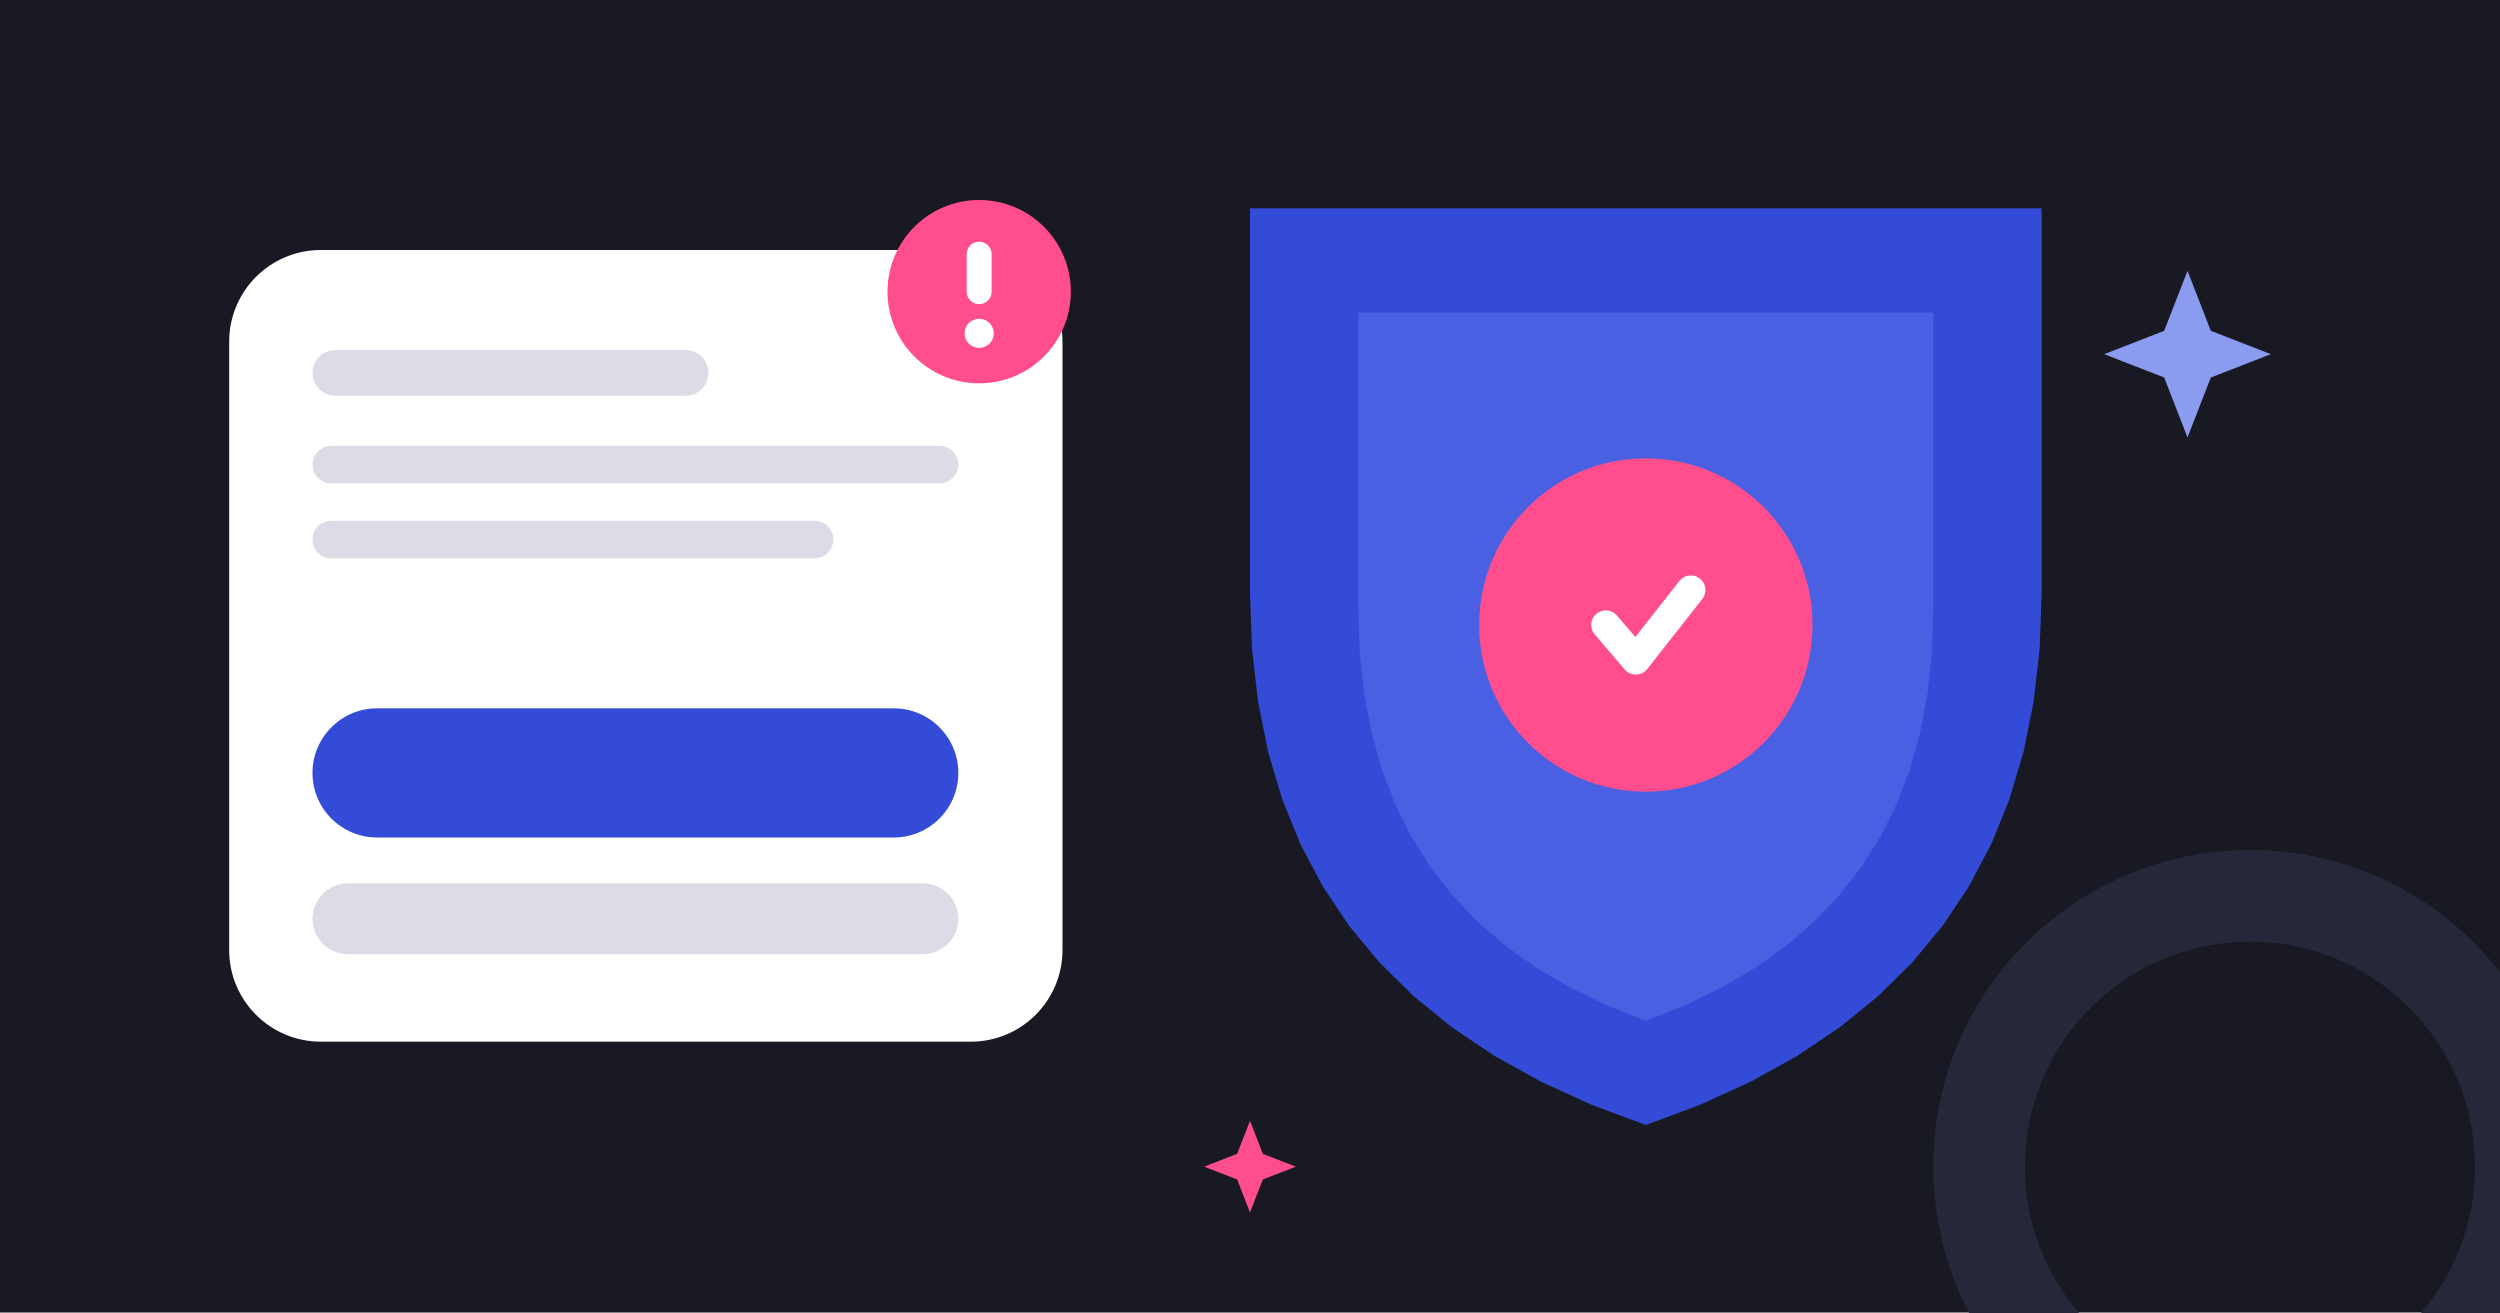
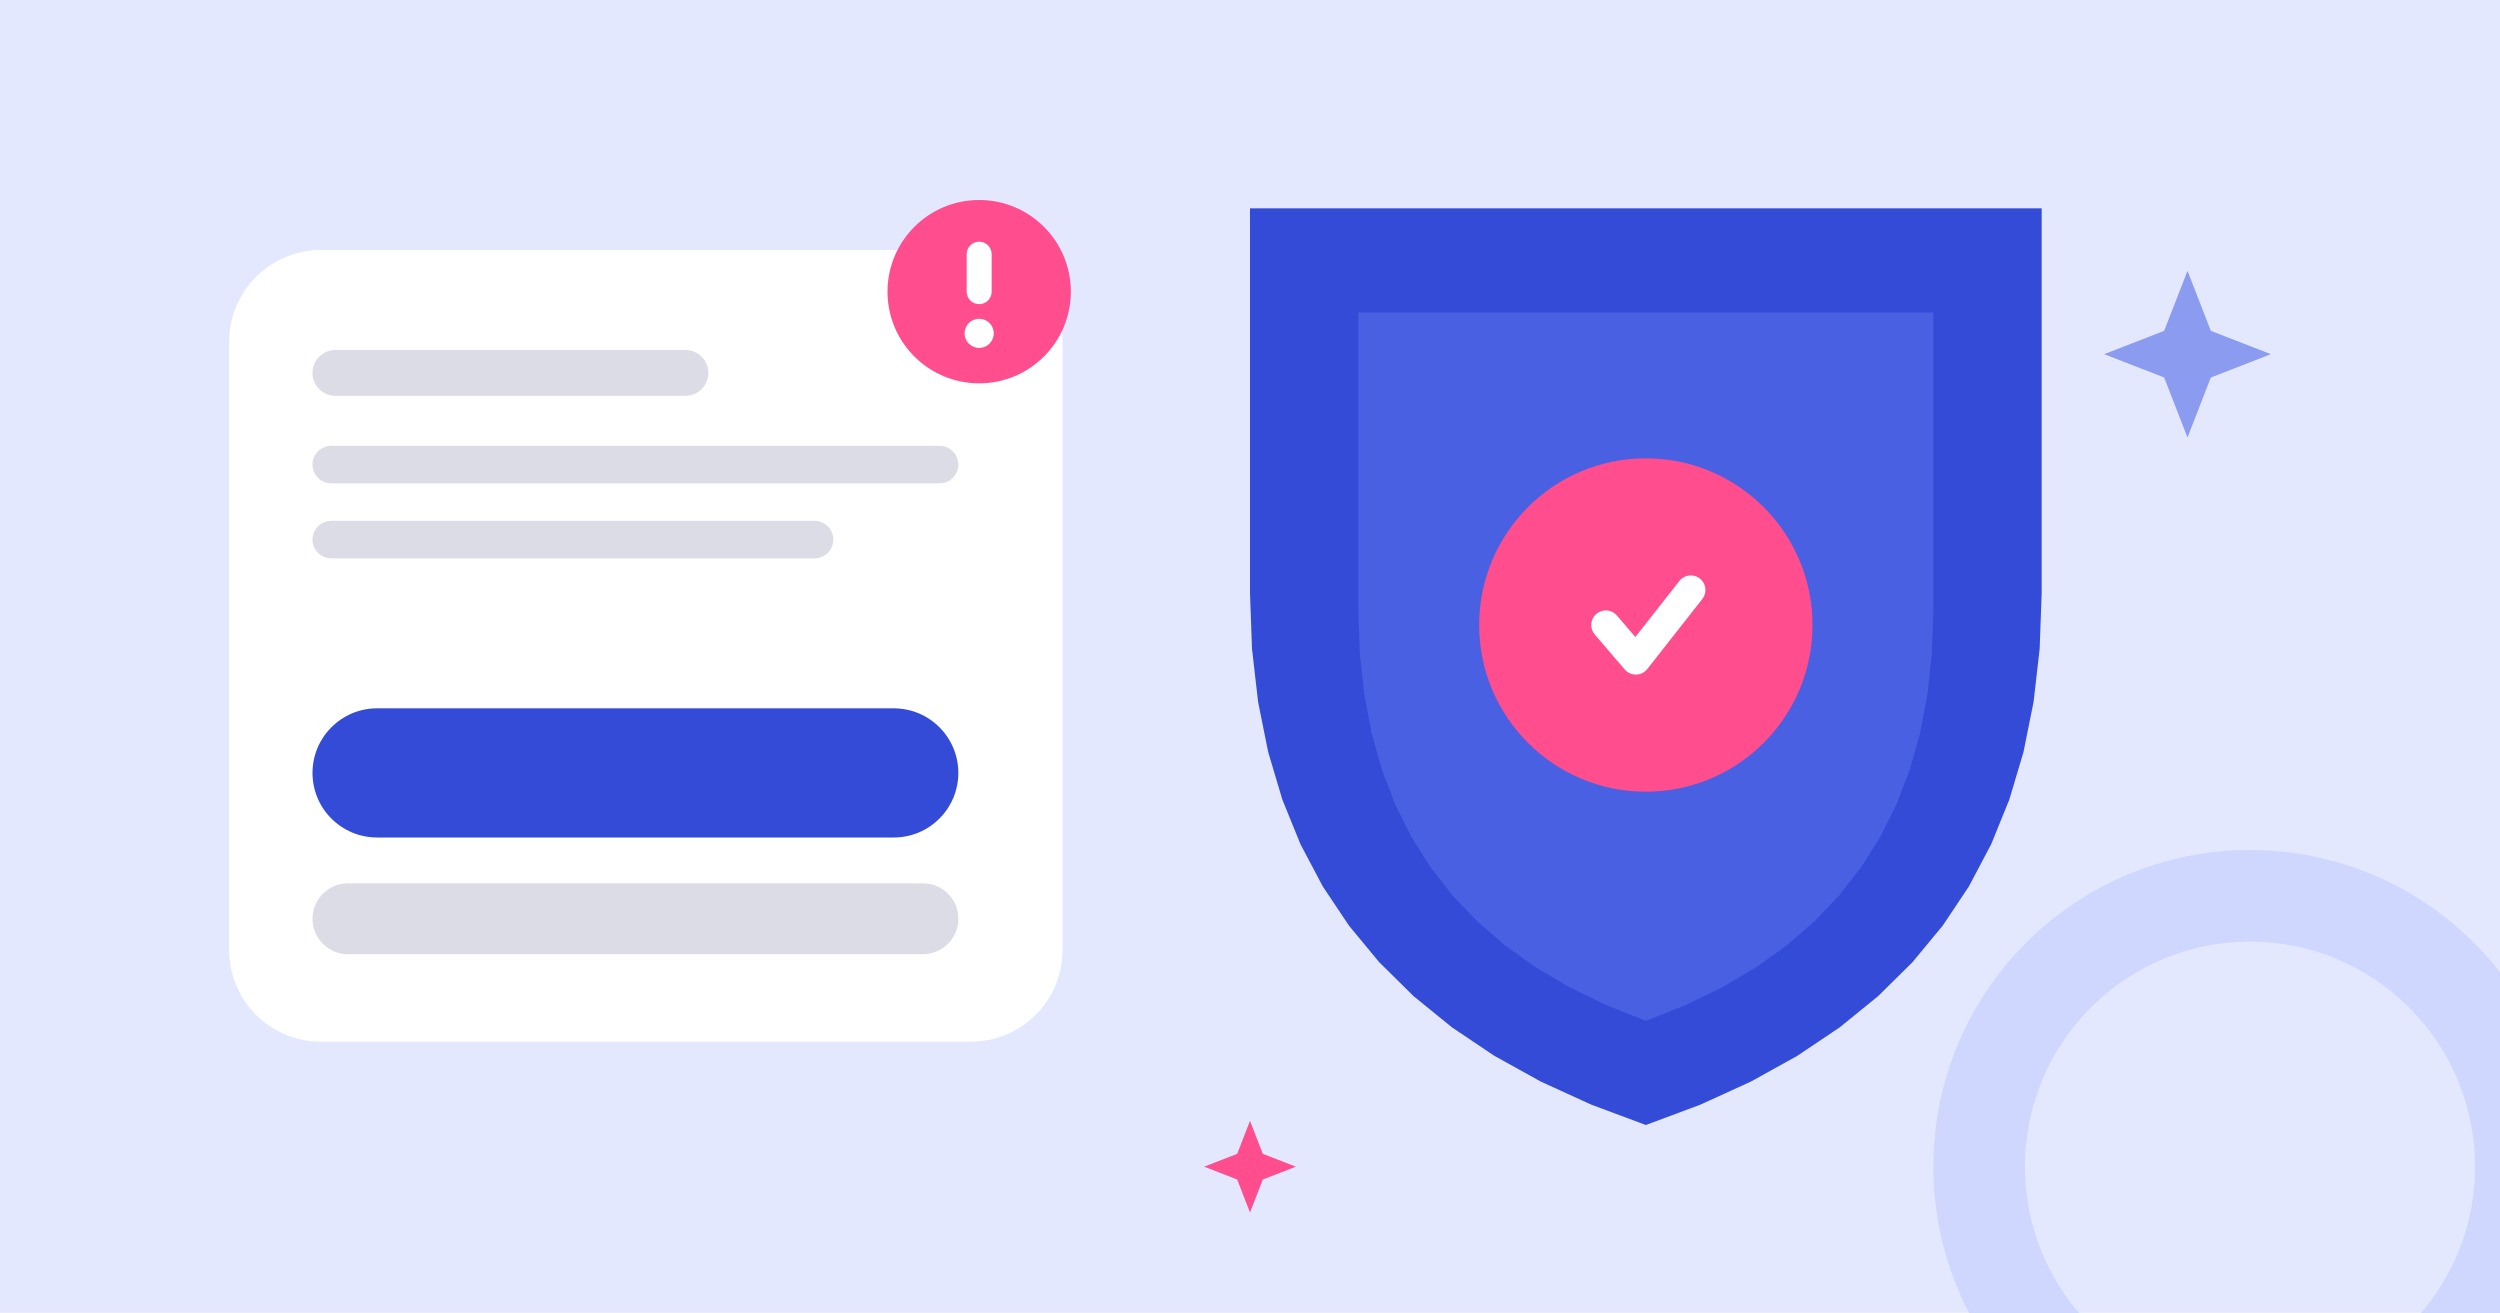
<svg xmlns="http://www.w3.org/2000/svg" viewBox="0 0 1200 630" width="1200" height="630" aria-hidden="true">
-   <rect width="1200" height="630" fill="#181923" />
-   <circle cx="1080" cy="560" r="130" fill="none" stroke="#262839" stroke-width="44" />
+   <rect width="1200" height="630" fill="#e3e8ff" />
+   <circle cx="1080" cy="560" r="130" fill="none" stroke="#cfd7ff" stroke-width="44" />
  <rect x="110" y="120" width="400" height="380" rx="44" fill="#ffffff" />
  <rect x="150" y="168" width="190" height="22" rx="11" fill="#dcdce6" />
  <rect x="150" y="214" width="310" height="18" rx="9" fill="#dcdce6" />
  <rect x="150" y="250" width="250" height="18" rx="9" fill="#dcdce6" />
  <rect x="150" y="340" width="310" height="62" rx="31" fill="#344bd8" />
  <rect x="150" y="424" width="310" height="34" rx="17" fill="#dcdce6" />
  <circle cx="470" cy="140" r="44" fill="#ff4d8d" />
  <rect x="464" y="116" width="12" height="30" rx="6" fill="#ffffff" />
  <circle cx="470" cy="160" r="7" fill="#ffffff" />
  <polygon points="600,100 980,100 980,284.8 979.031,311.492 976.122,336.882 971.276,360.969 964.49,383.755 955.765,405.239 945.102,425.42 932.5,444.3 917.959,461.878 901.48,478.153 883.061,493.127 862.704,506.798 840.408,519.167 816.173,530.235 790,540 763.827,530.235 739.592,519.167 717.296,506.798 696.939,493.127 678.52,478.153 662.041,461.878 647.5,444.3 634.898,425.42 624.235,405.239 615.51,383.755 608.724,360.969 603.878,336.882 600.969,311.492 600,284.8" fill="#344bd8" />
  <polygon points="652,150 928,150 928,292.8 927.296,313.426 925.184,333.045 921.663,351.658 916.735,369.265 910.398,385.866 902.653,401.461 893.5,416.05 882.939,429.633 870.969,442.209 857.592,453.78 842.806,464.344 826.612,473.902 809.01,482.454 790,490 770.99,482.454 753.388,473.902 737.194,464.344 722.408,453.78 709.031,442.209 697.061,429.633 686.5,416.05 677.347,401.461 669.602,385.866 663.265,369.265 658.337,351.658 654.816,333.045 652.704,313.426 652,292.8" fill="#4a60e2" />
  <circle cx="790" cy="300" r="80" fill="#ff4d8d" />
  <polyline points="770.8,300 785.2,316.8 811.6,283.2" fill="none" stroke="#ffffff" stroke-width="14" stroke-linecap="round" stroke-linejoin="round" />
  <polygon points="1050,130 1061.2,158.8 1090,170 1061.2,181.2 1050,210 1038.8,181.2 1010,170 1038.8,158.8" fill="#8b9bf0" />
  <polygon points="600,538 606.16,553.84 622,560 606.16,566.16 600,582 593.84,566.16 578,560 593.84,553.84" fill="#ff4d8d" />
</svg>
